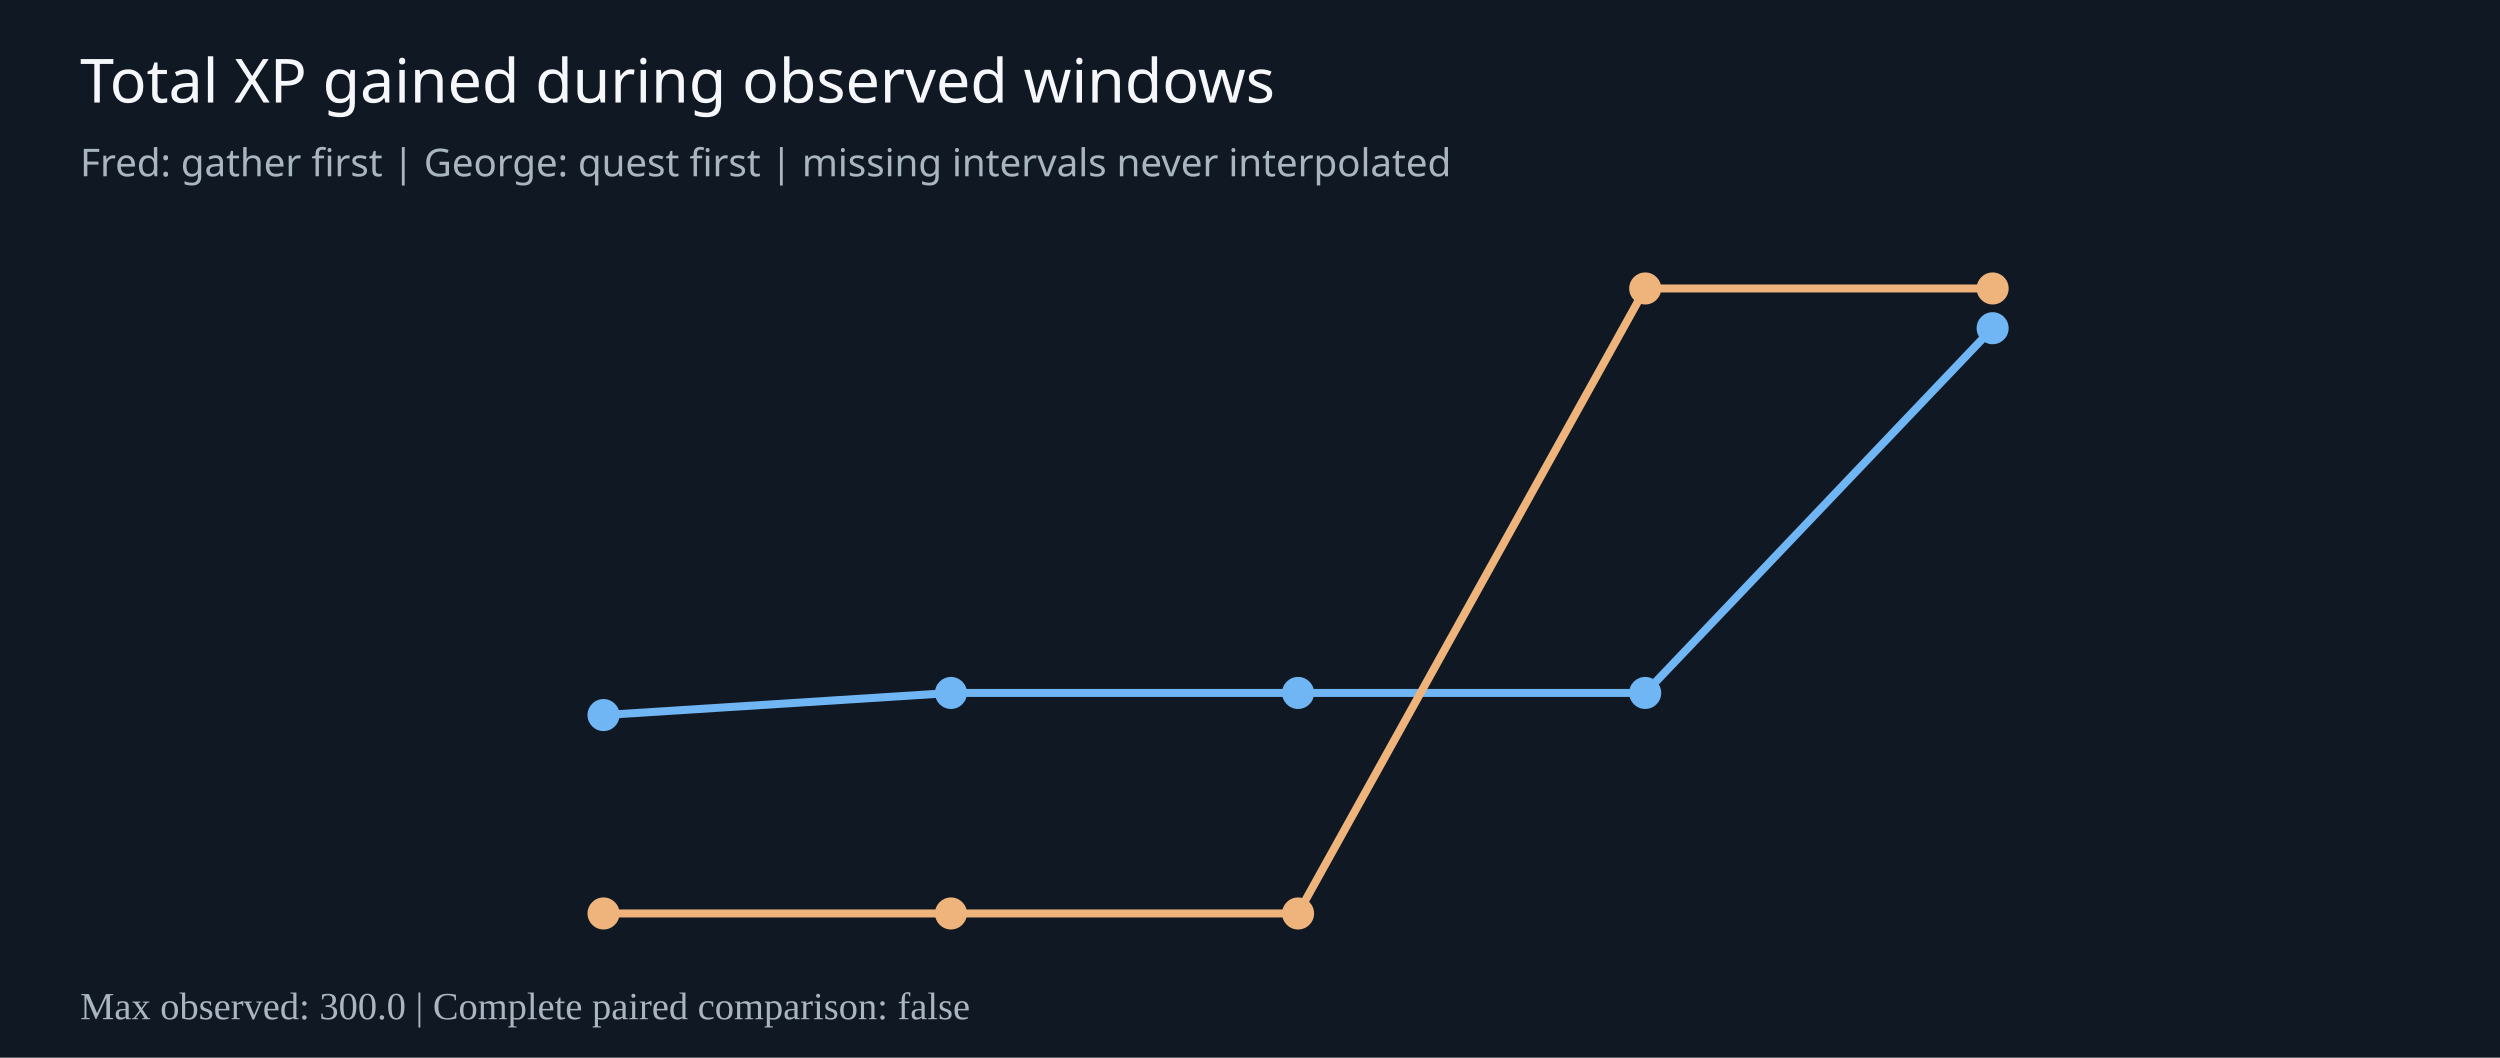
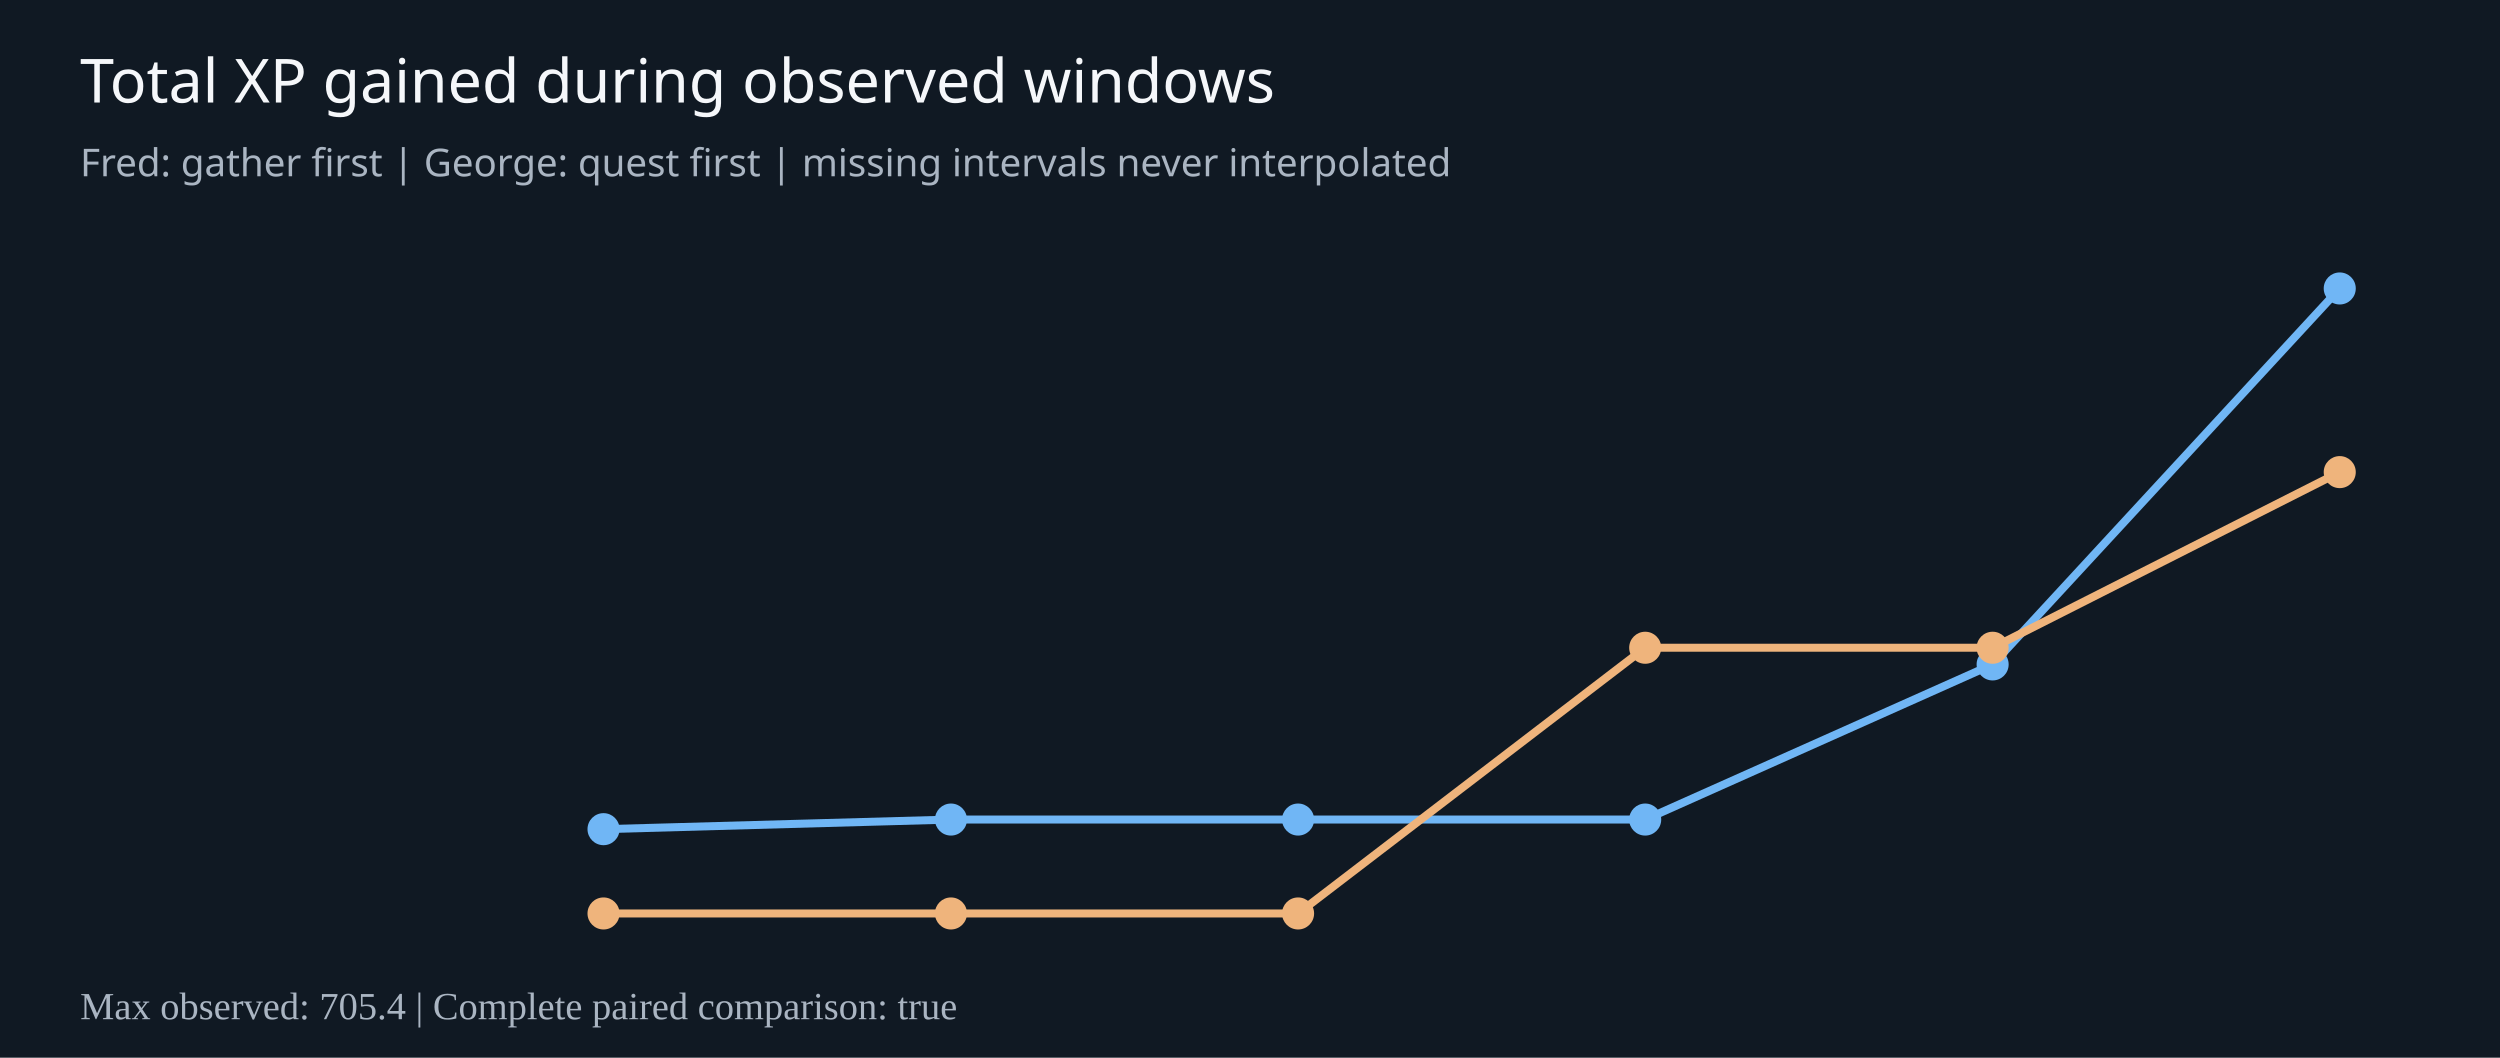
<svg xmlns="http://www.w3.org/2000/svg" viewBox="0 0 780 330" role="img">
  <rect width="100%" height="100%" fill="#101923" />
  <text x="25" y="32" fill="#f5f7fa" font-family="sans-serif" font-size="19">Total XP gained during observed windows</text>
  <text x="25" y="55" fill="#aab5c2" font-family="sans-serif" font-size="12">Fred: gather first   |   George: quest first   |   missing intervals never interpolated</text>
-   <polyline points="188.3,223.1 296.7,216.2 405.0,216.2 513.3,216.2 621.7,102.4" fill="none" stroke="#70b6f5" stroke-width="2.5" />
-   <circle cx="188.3" cy="223.1" r="5" fill="#70b6f5" />
-   <circle cx="296.7" cy="216.2" r="5" fill="#70b6f5" />
-   <circle cx="405.0" cy="216.2" r="5" fill="#70b6f5" />
-   <circle cx="513.3" cy="216.2" r="5" fill="#70b6f5" />
-   <circle cx="621.7" cy="102.4" r="5" fill="#70b6f5" />
-   <polyline points="188.3,285.0 296.7,285.0 405.0,285.0 513.3,90.0 621.7,90.0" fill="none" stroke="#efb47c" stroke-width="2.5" />
+   <polyline points="188.3,258.7 296.7,255.7 405.0,255.7 513.3,255.7 621.7,207.3 730.0,90.0" fill="none" stroke="#70b6f5" stroke-width="2.5" />
+   <circle cx="188.3" cy="258.7" r="5" fill="#70b6f5" />
+   <circle cx="296.7" cy="255.7" r="5" fill="#70b6f5" />
+   <circle cx="405.0" cy="255.7" r="5" fill="#70b6f5" />
+   <circle cx="513.3" cy="255.7" r="5" fill="#70b6f5" />
+   <circle cx="621.7" cy="207.3" r="5" fill="#70b6f5" />
+   <circle cx="730.0" cy="90.0" r="5" fill="#70b6f5" />
+   <polyline points="188.3,285.0 296.7,285.0 405.0,285.0 513.3,202.1 621.7,202.1 730.0,147.3" fill="none" stroke="#efb47c" stroke-width="2.5" />
  <circle cx="188.3" cy="285.0" r="5" fill="#efb47c" />
  <circle cx="296.7" cy="285.0" r="5" fill="#efb47c" />
  <circle cx="405.0" cy="285.0" r="5" fill="#efb47c" />
-   <circle cx="513.3" cy="90.0" r="5" fill="#efb47c" />
-   <circle cx="621.7" cy="90.0" r="5" fill="#efb47c" />
-   <text x="25" y="318" fill="#aab5c2" font-size="12">Max observed: 300.0   |   Complete paired comparison: false</text>
+   <circle cx="513.3" cy="202.1" r="5" fill="#efb47c" />
+   <circle cx="621.7" cy="202.1" r="5" fill="#efb47c" />
+   <circle cx="730.0" cy="147.3" r="5" fill="#efb47c" />
+   <text x="25" y="318" fill="#aab5c2" font-size="12">Max observed: 705.4   |   Complete paired comparison: true</text>
</svg>
